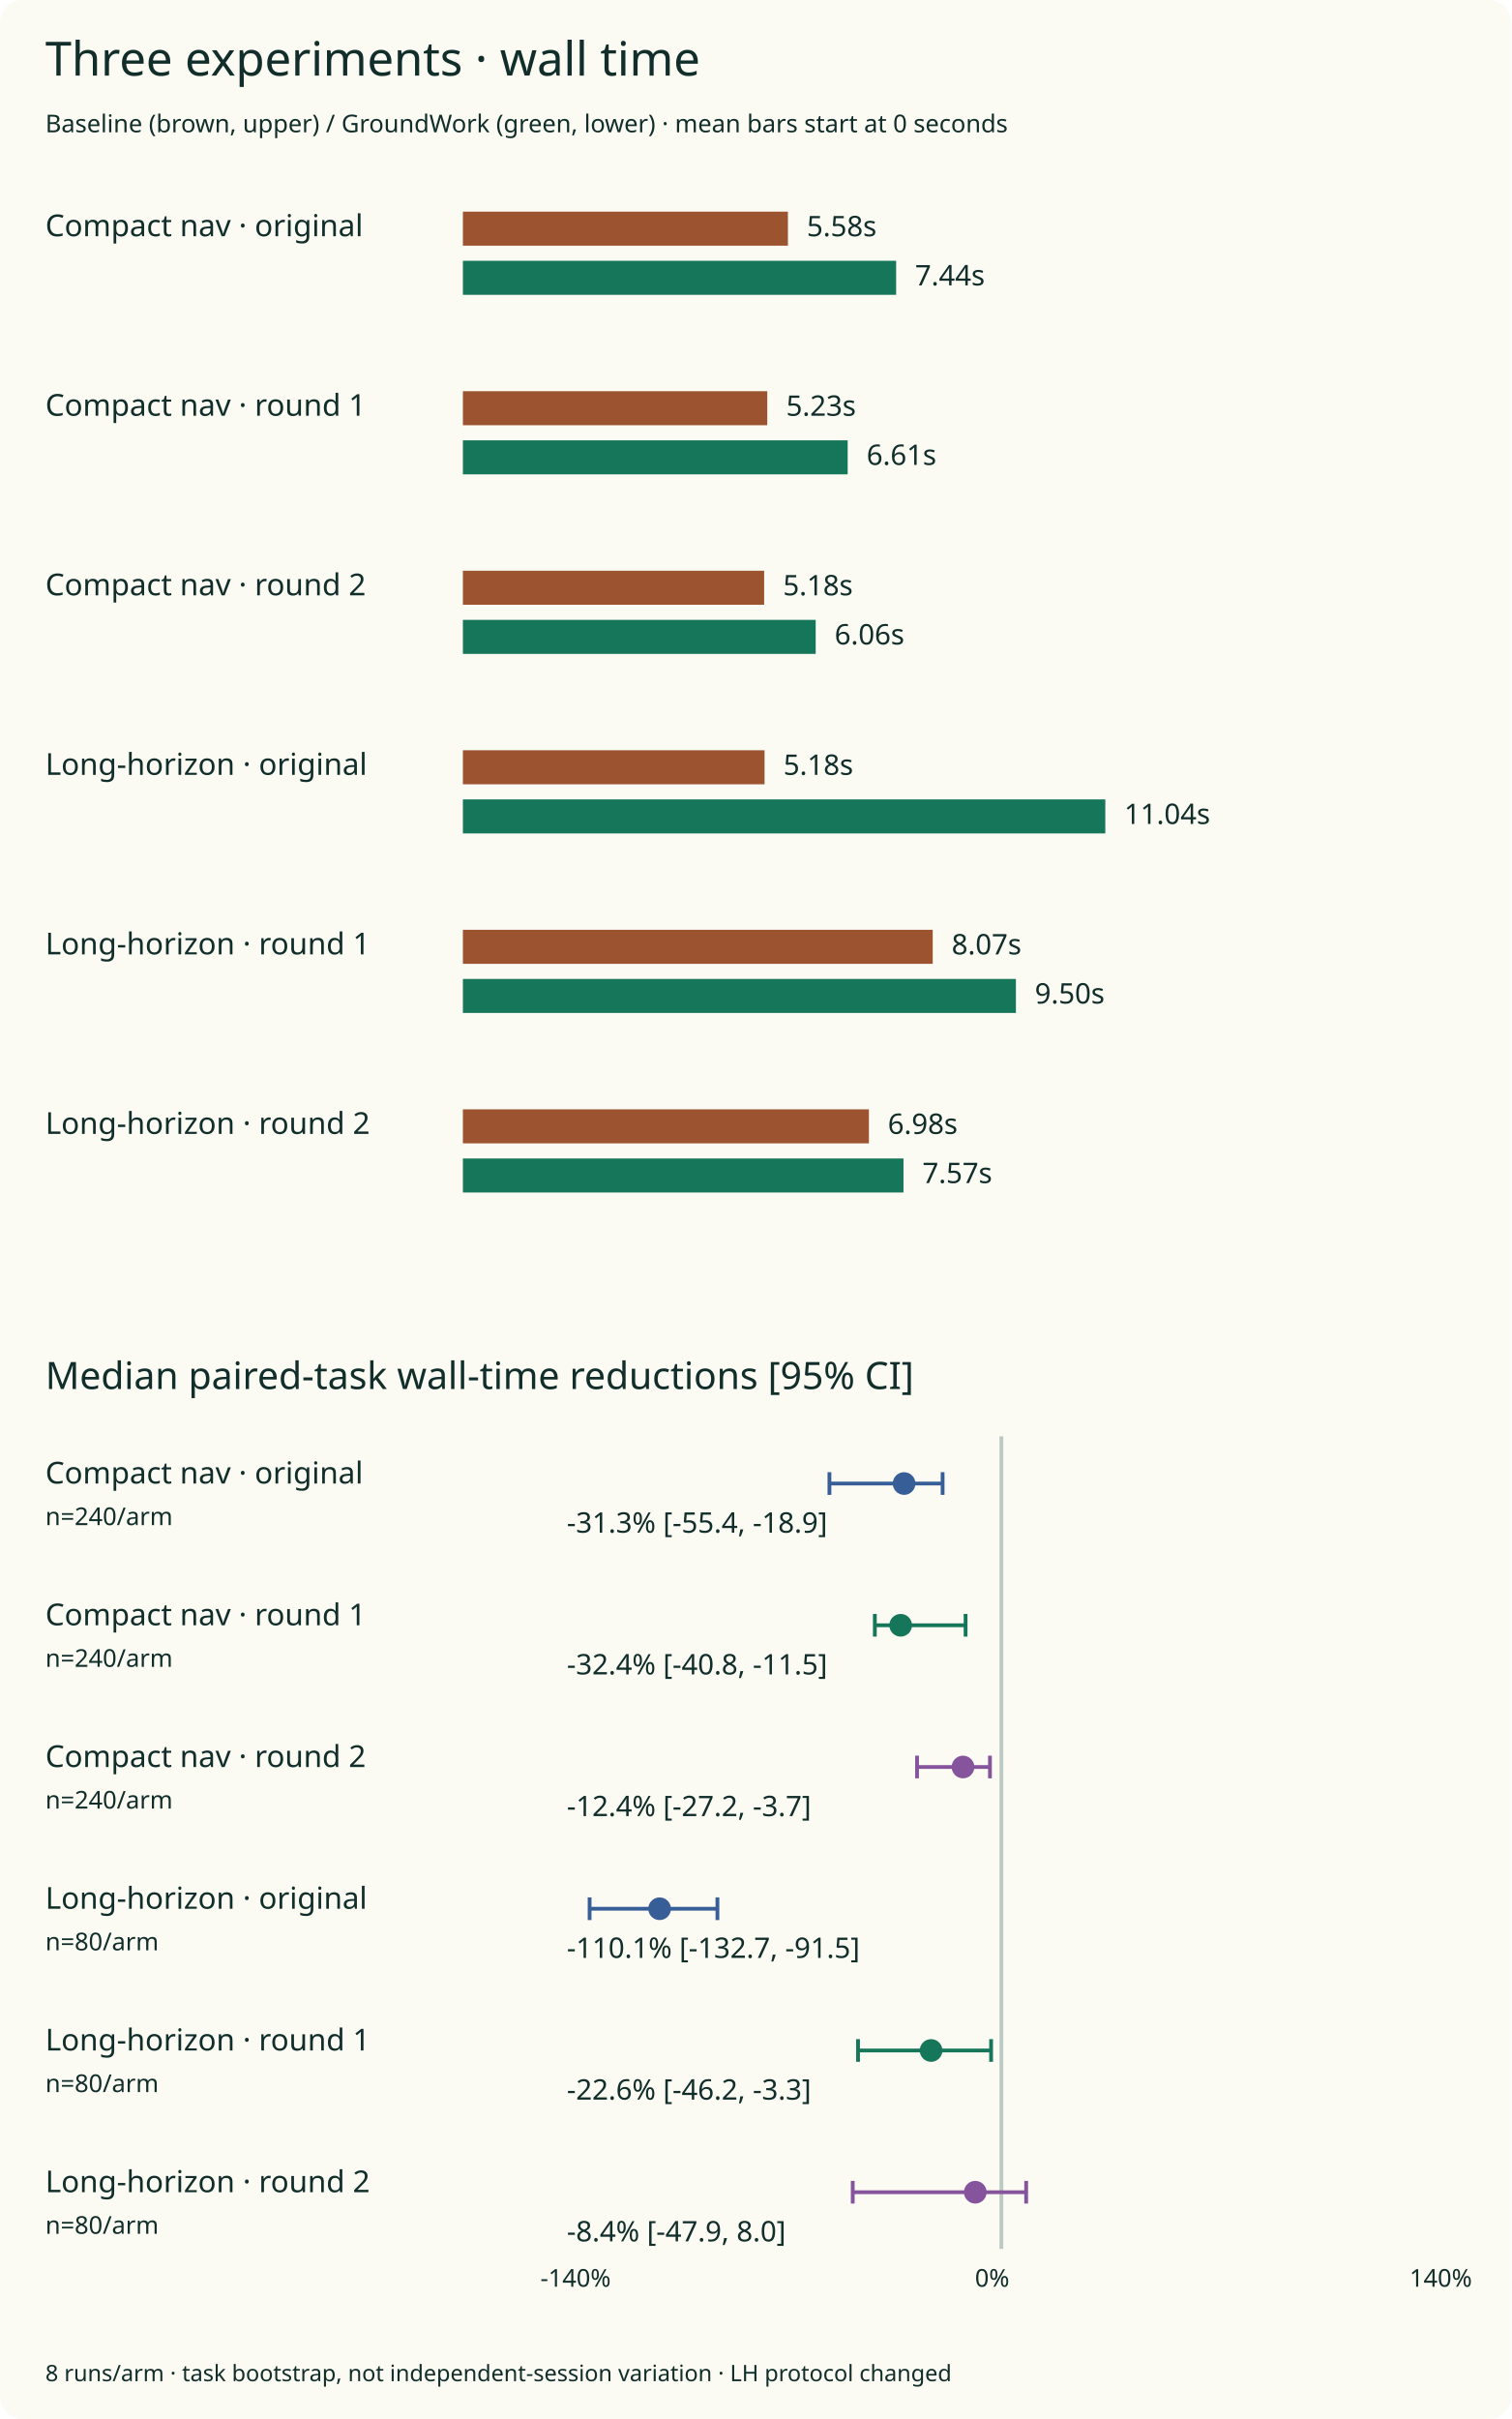
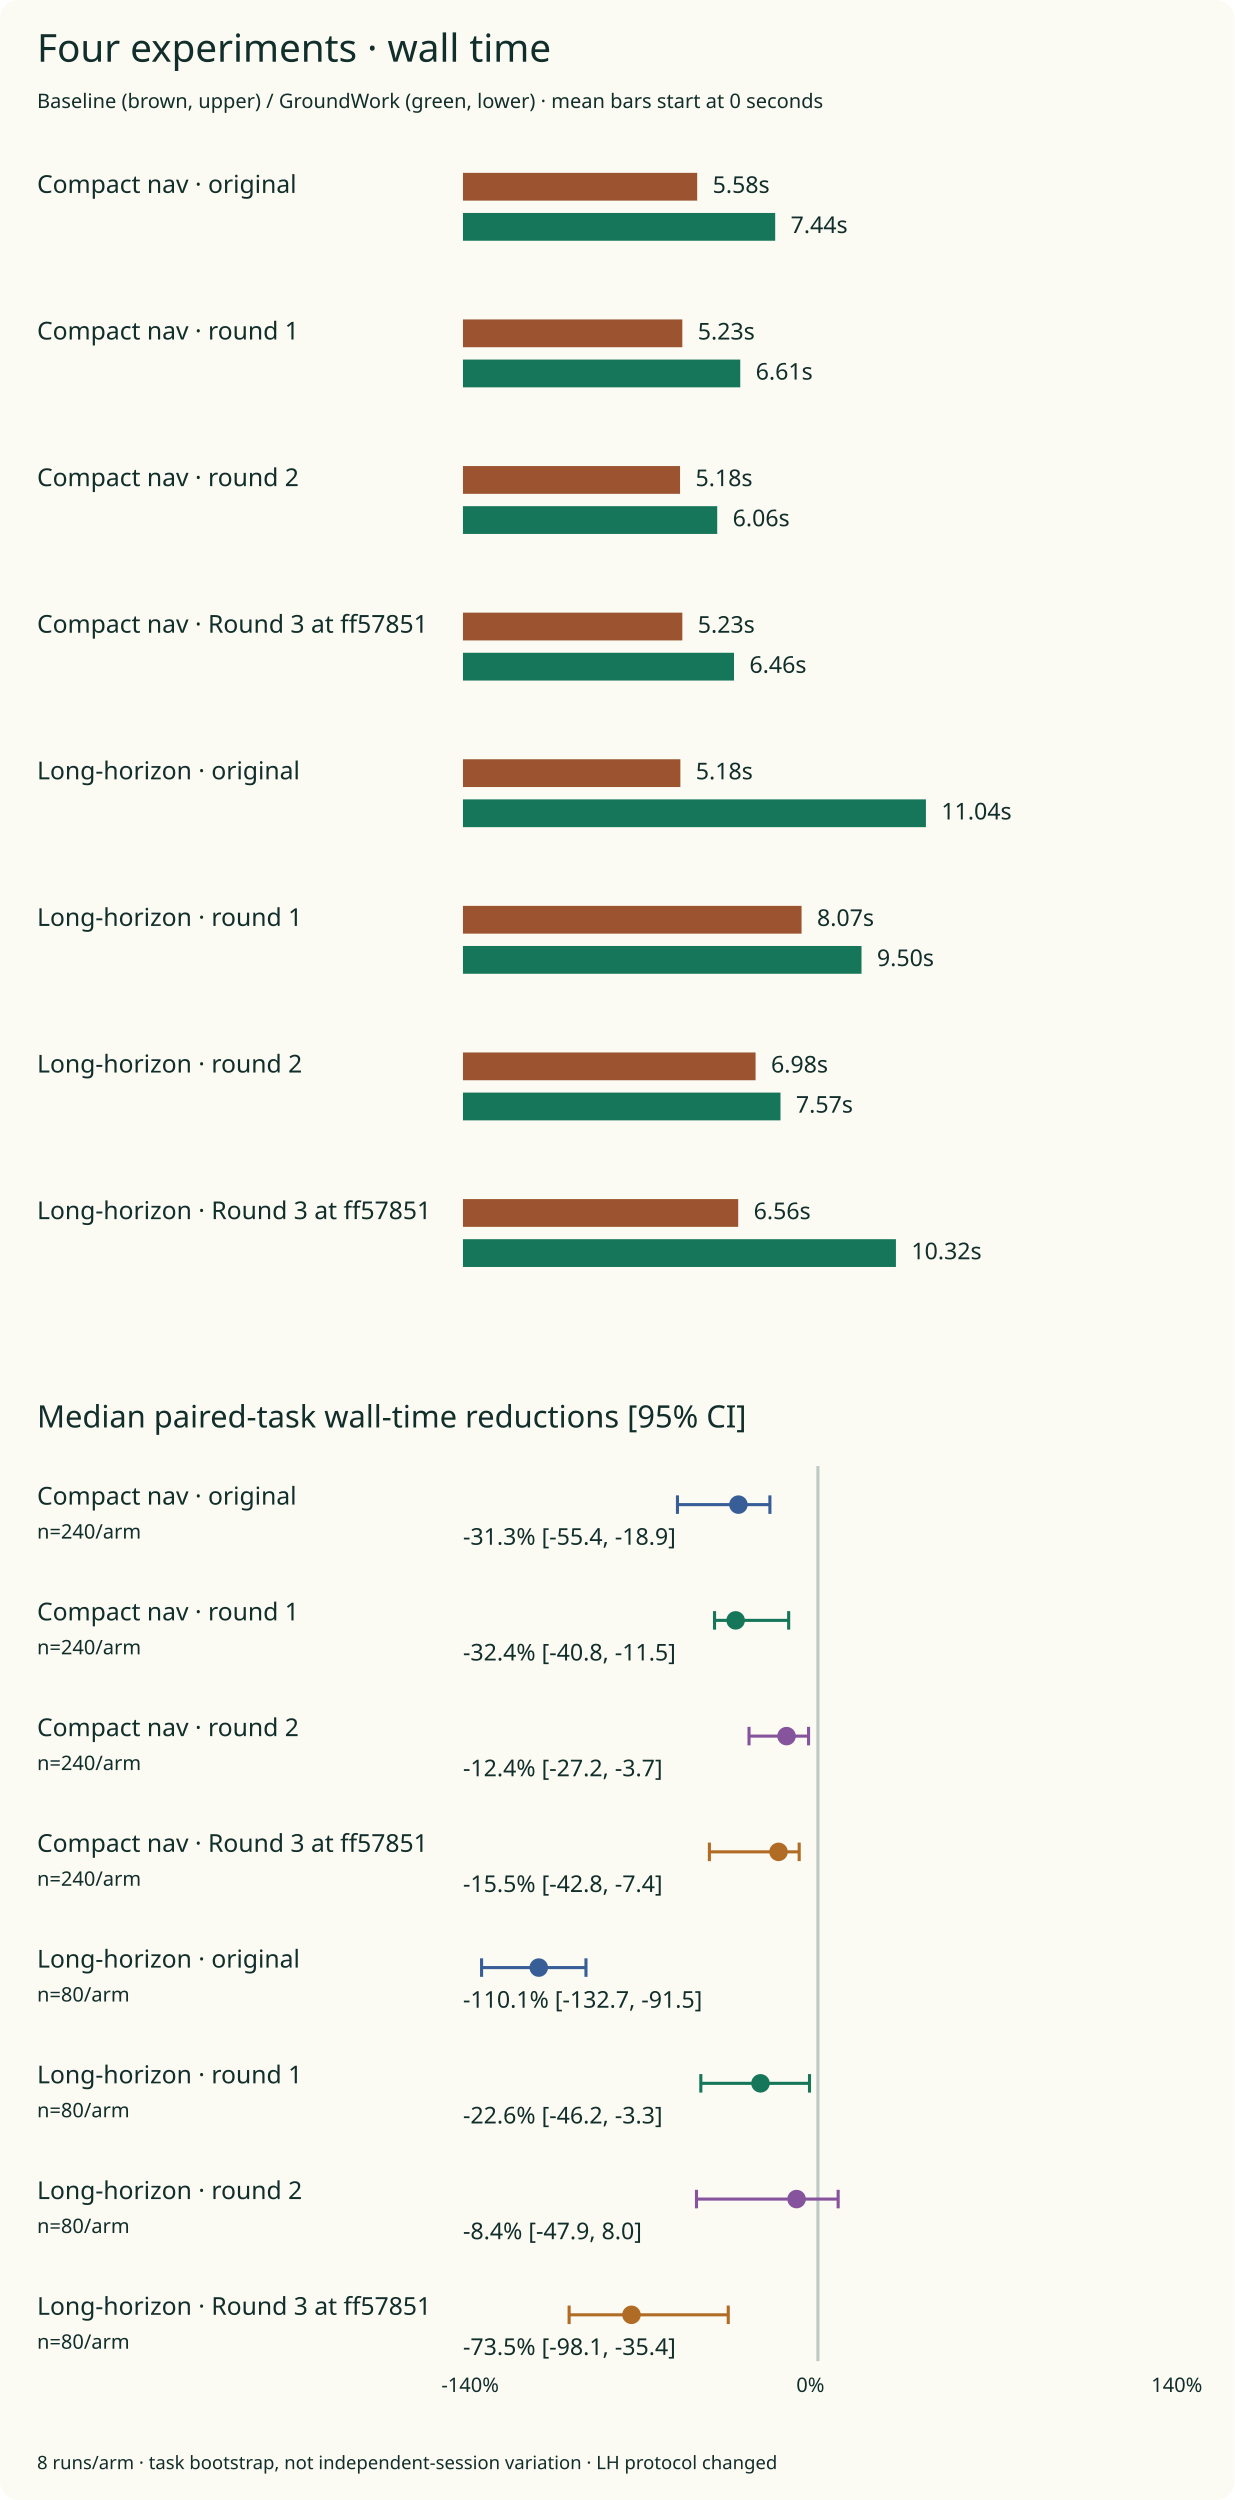
- <svg xmlns="http://www.w3.org/2000/svg" width="800" height="1280" viewBox="0 0 800 1280" role="img" aria-labelledby="title desc">
-   <rect width="800" height="1280" rx="12" fill="#fbfaf3" />
+ <svg xmlns="http://www.w3.org/2000/svg" width="800" height="1620" viewBox="0 0 800 1620" role="img" aria-labelledby="title desc">
+   <rect width="800" height="1620" rx="12" fill="#fbfaf3" />
  <g font-family="system-ui,sans-serif" fill="#112e2b">
-     <text x="24" y="40" font-size="25">Three experiments · wall time</text>
+     <text x="24" y="40" font-size="25">Four experiments · wall time</text>
    <text x="24" y="70" font-size="13">Baseline (brown, upper) / GroundWork (green, lower) · mean bars start at 0 seconds</text>
    <text x="24" y="125" font-size="16">Compact nav · original</text>
-     <rect x="245" y="112" width="172.014" height="18" fill="#9b542f" />
-     <text x="427.014" y="125" font-size="15">5.58s</text>
-     <rect x="245" y="138" width="229.297" height="18" fill="#16765a" />
-     <text x="484.297" y="151" font-size="15">7.44s</text>
+     <rect x="300" y="112" width="151.777" height="18" fill="#9b542f" />
+     <text x="461.777" y="125" font-size="15">5.58s</text>
+     <rect x="300" y="138" width="202.321" height="18" fill="#16765a" />
+     <text x="512.321" y="151" font-size="15">7.44s</text>
    <text x="24" y="220" font-size="16">Compact nav · round 1</text>
-     <rect x="245" y="207" width="161.095" height="18" fill="#9b542f" />
-     <text x="416.095" y="220" font-size="15">5.23s</text>
-     <rect x="245" y="233" width="203.647" height="18" fill="#16765a" />
-     <text x="458.647" y="246" font-size="15">6.61s</text>
+     <rect x="300" y="207" width="142.143" height="18" fill="#9b542f" />
+     <text x="452.143" y="220" font-size="15">5.23s</text>
+     <rect x="300" y="233" width="179.688" height="18" fill="#16765a" />
+     <text x="489.688" y="246" font-size="15">6.61s</text>
    <text x="24" y="315" font-size="16">Compact nav · round 2</text>
-     <rect x="245" y="302" width="159.438" height="18" fill="#9b542f" />
-     <text x="414.438" y="315" font-size="15">5.18s</text>
-     <rect x="245" y="328" width="186.719" height="18" fill="#16765a" />
-     <text x="441.719" y="341" font-size="15">6.06s</text>
-     <text x="24" y="410" font-size="16">Long-horizon · original</text>
-     <rect x="245" y="397" width="159.655" height="18" fill="#9b542f" />
-     <text x="414.655" y="410" font-size="15">5.18s</text>
-     <rect x="245" y="423" width="340" height="18" fill="#16765a" />
-     <text x="595" y="436" font-size="15">11.04s</text>
-     <text x="24" y="505" font-size="16">Long-horizon · round 1</text>
-     <rect x="245" y="492" width="248.663" height="18" fill="#9b542f" />
-     <text x="503.663" y="505" font-size="15">8.07s</text>
-     <rect x="245" y="518" width="292.692" height="18" fill="#16765a" />
-     <text x="547.692" y="531" font-size="15">9.50s</text>
-     <text x="24" y="600" font-size="16">Long-horizon · round 2</text>
-     <rect x="245" y="587" width="214.887" height="18" fill="#9b542f" />
-     <text x="469.887" y="600" font-size="15">6.98s</text>
-     <rect x="245" y="613" width="233.189" height="18" fill="#16765a" />
-     <text x="488.189" y="626" font-size="15">7.57s</text>
-     <text x="24" y="735" font-size="20">Median paired-task wall-time reductions [95% CI]</text>
-     <path d="M530 760L530 1190" stroke="#bdc9c4" stroke-width="2" />
-     <text x="24" y="785" font-size="16">Compact nav · original</text>
-     <text x="24" y="807" font-size="13">n=240/arm</text>
-     <path d="M438.997 785L498.895 785" stroke="#385e97" stroke-width="2" />
-     <path d="M438.997 779L438.997 791" stroke="#385e97" stroke-width="2" />
-     <path d="M498.895 779L498.895 791" stroke="#385e97" stroke-width="2" />
-     <circle cx="478.499" cy="785" r="6" fill="#385e97" />
-     <text x="300" y="811" font-size="15">-31.3% [-55.4, -18.9]</text>
-     <text x="24" y="860" font-size="16">Compact nav · round 1</text>
-     <text x="24" y="882" font-size="13">n=240/arm</text>
-     <path d="M463.027 860L511.054 860" stroke="#16765a" stroke-width="2" />
-     <path d="M463.027 854L463.027 866" stroke="#16765a" stroke-width="2" />
-     <path d="M511.054 854L511.054 866" stroke="#16765a" stroke-width="2" />
-     <circle cx="476.695" cy="860" r="6" fill="#16765a" />
-     <text x="300" y="886" font-size="15">-32.4% [-40.8, -11.5]</text>
-     <text x="24" y="935" font-size="16">Compact nav · round 2</text>
-     <text x="24" y="957" font-size="13">n=240/arm</text>
-     <path d="M485.367 935L523.951 935" stroke="#85549c" stroke-width="2" />
-     <path d="M485.367 929L485.367 941" stroke="#85549c" stroke-width="2" />
-     <path d="M523.951 929L523.951 941" stroke="#85549c" stroke-width="2" />
-     <circle cx="509.688" cy="935" r="6" fill="#85549c" />
-     <text x="300" y="961" font-size="15">-12.4% [-27.2, -3.7]</text>
-     <text x="24" y="1010" font-size="16">Long-horizon · original</text>
-     <text x="24" y="1032" font-size="13">n=80/arm</text>
-     <path d="M312.054 1010L379.709 1010" stroke="#385e97" stroke-width="2" />
-     <path d="M312.054 1004L312.054 1016" stroke="#385e97" stroke-width="2" />
-     <path d="M379.709 1004L379.709 1016" stroke="#385e97" stroke-width="2" />
-     <circle cx="349.109" cy="1010" r="6" fill="#385e97" />
-     <text x="300" y="1036" font-size="15">-110.1% [-132.7, -91.5]</text>
-     <text x="24" y="1085" font-size="16">Long-horizon · round 1</text>
-     <text x="24" y="1107" font-size="13">n=80/arm</text>
-     <path d="M454.132 1085L524.56 1085" stroke="#16765a" stroke-width="2" />
-     <path d="M454.132 1079L454.132 1091" stroke="#16765a" stroke-width="2" />
-     <path d="M524.56 1079L524.56 1091" stroke="#16765a" stroke-width="2" />
-     <circle cx="492.79" cy="1085" r="6" fill="#16765a" />
-     <text x="300" y="1111" font-size="15">-22.6% [-46.2, -3.3]</text>
-     <text x="24" y="1160" font-size="16">Long-horizon · round 2</text>
-     <text x="24" y="1182" font-size="13">n=80/arm</text>
-     <path d="M451.323 1160L543.12 1160" stroke="#85549c" stroke-width="2" />
-     <path d="M451.323 1154L451.323 1166" stroke="#85549c" stroke-width="2" />
-     <path d="M543.12 1154L543.12 1166" stroke="#85549c" stroke-width="2" />
-     <circle cx="516.179" cy="1160" r="6" fill="#85549c" />
-     <text x="300" y="1186" font-size="15">-8.4% [-47.9, 8.0]</text>
-     <text x="286" y="1210" font-size="13">-140%</text>
-     <text x="516" y="1210" font-size="13">0%</text>
-     <text x="746" y="1210" font-size="13">140%</text>
-     <text x="24" y="1260" font-size="12">8 runs/arm · task bootstrap, not independent-session variation · LH protocol changed</text>
+     <rect x="300" y="302" width="140.681" height="18" fill="#9b542f" />
+     <text x="450.681" y="315" font-size="15">5.18s</text>
+     <rect x="300" y="328" width="164.752" height="18" fill="#16765a" />
+     <text x="474.752" y="341" font-size="15">6.06s</text>
+     <text x="24" y="410" font-size="16">Compact nav · Round 3 at ff57851</text>
+     <rect x="300" y="397" width="142.145" height="18" fill="#9b542f" />
+     <text x="452.145" y="410" font-size="15">5.23s</text>
+     <rect x="300" y="423" width="175.638" height="18" fill="#16765a" />
+     <text x="485.638" y="436" font-size="15">6.46s</text>
+     <text x="24" y="505" font-size="16">Long-horizon · original</text>
+     <rect x="300" y="492" width="140.872" height="18" fill="#9b542f" />
+     <text x="450.872" y="505" font-size="15">5.18s</text>
+     <rect x="300" y="518" width="300" height="18" fill="#16765a" />
+     <text x="610" y="531" font-size="15">11.04s</text>
+     <text x="24" y="600" font-size="16">Long-horizon · round 1</text>
+     <rect x="300" y="587" width="219.409" height="18" fill="#9b542f" />
+     <text x="529.409" y="600" font-size="15">8.07s</text>
+     <rect x="300" y="613" width="258.258" height="18" fill="#16765a" />
+     <text x="568.258" y="626" font-size="15">9.50s</text>
+     <text x="24" y="695" font-size="16">Long-horizon · round 2</text>
+     <rect x="300" y="682" width="189.606" height="18" fill="#9b542f" />
+     <text x="499.606" y="695" font-size="15">6.98s</text>
+     <rect x="300" y="708" width="205.755" height="18" fill="#16765a" />
+     <text x="515.755" y="721" font-size="15">7.57s</text>
+     <text x="24" y="790" font-size="16">Long-horizon · Round 3 at ff57851</text>
+     <rect x="300" y="777" width="178.368" height="18" fill="#9b542f" />
+     <text x="488.368" y="790" font-size="15">6.56s</text>
+     <rect x="300" y="803" width="280.566" height="18" fill="#16765a" />
+     <text x="590.566" y="816" font-size="15">10.32s</text>
+     <text x="24" y="925" font-size="20">Median paired-task wall-time reductions [95% CI]</text>
+     <path d="M530 950L530 1530" stroke="#bdc9c4" stroke-width="2" />
+     <text x="24" y="975" font-size="16">Compact nav · original</text>
+     <text x="24" y="997" font-size="13">n=240/arm</text>
+     <path d="M438.997 975L498.895 975" stroke="#385e97" stroke-width="2" />
+     <path d="M438.997 969L438.997 981" stroke="#385e97" stroke-width="2" />
+     <path d="M498.895 969L498.895 981" stroke="#385e97" stroke-width="2" />
+     <circle cx="478.499" cy="975" r="6" fill="#385e97" />
+     <text x="300" y="1001" font-size="15">-31.3% [-55.4, -18.9]</text>
+     <text x="24" y="1050" font-size="16">Compact nav · round 1</text>
+     <text x="24" y="1072" font-size="13">n=240/arm</text>
+     <path d="M463.027 1050L511.054 1050" stroke="#16765a" stroke-width="2" />
+     <path d="M463.027 1044L463.027 1056" stroke="#16765a" stroke-width="2" />
+     <path d="M511.054 1044L511.054 1056" stroke="#16765a" stroke-width="2" />
+     <circle cx="476.695" cy="1050" r="6" fill="#16765a" />
+     <text x="300" y="1076" font-size="15">-32.4% [-40.8, -11.5]</text>
+     <text x="24" y="1125" font-size="16">Compact nav · round 2</text>
+     <text x="24" y="1147" font-size="13">n=240/arm</text>
+     <path d="M485.367 1125L523.951 1125" stroke="#85549c" stroke-width="2" />
+     <path d="M485.367 1119L485.367 1131" stroke="#85549c" stroke-width="2" />
+     <path d="M523.951 1119L523.951 1131" stroke="#85549c" stroke-width="2" />
+     <circle cx="509.688" cy="1125" r="6" fill="#85549c" />
+     <text x="300" y="1151" font-size="15">-12.4% [-27.2, -3.7]</text>
+     <text x="24" y="1200" font-size="16">Compact nav · Round 3 at ff57851</text>
+     <text x="24" y="1222" font-size="13">n=240/arm</text>
+     <path d="M459.684 1200L517.878 1200" stroke="#b06b24" stroke-width="2" />
+     <path d="M459.684 1194L459.684 1206" stroke="#b06b24" stroke-width="2" />
+     <path d="M517.878 1194L517.878 1206" stroke="#b06b24" stroke-width="2" />
+     <circle cx="504.496" cy="1200" r="6" fill="#b06b24" />
+     <text x="300" y="1226" font-size="15">-15.5% [-42.8, -7.4]</text>
+     <text x="24" y="1275" font-size="16">Long-horizon · original</text>
+     <text x="24" y="1297" font-size="13">n=80/arm</text>
+     <path d="M312.054 1275L379.709 1275" stroke="#385e97" stroke-width="2" />
+     <path d="M312.054 1269L312.054 1281" stroke="#385e97" stroke-width="2" />
+     <path d="M379.709 1269L379.709 1281" stroke="#385e97" stroke-width="2" />
+     <circle cx="349.109" cy="1275" r="6" fill="#385e97" />
+     <text x="300" y="1301" font-size="15">-110.1% [-132.7, -91.5]</text>
+     <text x="24" y="1350" font-size="16">Long-horizon · round 1</text>
+     <text x="24" y="1372" font-size="13">n=80/arm</text>
+     <path d="M454.132 1350L524.56 1350" stroke="#16765a" stroke-width="2" />
+     <path d="M454.132 1344L454.132 1356" stroke="#16765a" stroke-width="2" />
+     <path d="M524.56 1344L524.56 1356" stroke="#16765a" stroke-width="2" />
+     <circle cx="492.79" cy="1350" r="6" fill="#16765a" />
+     <text x="300" y="1376" font-size="15">-22.6% [-46.2, -3.3]</text>
+     <text x="24" y="1425" font-size="16">Long-horizon · round 2</text>
+     <text x="24" y="1447" font-size="13">n=80/arm</text>
+     <path d="M451.323 1425L543.12 1425" stroke="#85549c" stroke-width="2" />
+     <path d="M451.323 1419L451.323 1431" stroke="#85549c" stroke-width="2" />
+     <path d="M543.12 1419L543.12 1431" stroke="#85549c" stroke-width="2" />
+     <circle cx="516.179" cy="1425" r="6" fill="#85549c" />
+     <text x="300" y="1451" font-size="15">-8.4% [-47.9, 8.0]</text>
+     <text x="24" y="1500" font-size="16">Long-horizon · Round 3 at ff57851</text>
+     <text x="24" y="1522" font-size="13">n=80/arm</text>
+     <path d="M368.793 1500L471.909 1500" stroke="#b06b24" stroke-width="2" />
+     <path d="M368.793 1494L368.793 1506" stroke="#b06b24" stroke-width="2" />
+     <path d="M471.909 1494L471.909 1506" stroke="#b06b24" stroke-width="2" />
+     <circle cx="409.205" cy="1500" r="6" fill="#b06b24" />
+     <text x="300" y="1526" font-size="15">-73.5% [-98.1, -35.4]</text>
+     <text x="286" y="1550" font-size="13">-140%</text>
+     <text x="516" y="1550" font-size="13">0%</text>
+     <text x="746" y="1550" font-size="13">140%</text>
+     <text x="24" y="1600" font-size="12">8 runs/arm · task bootstrap, not independent-session variation · LH protocol changed</text>
  </g>
</svg>
